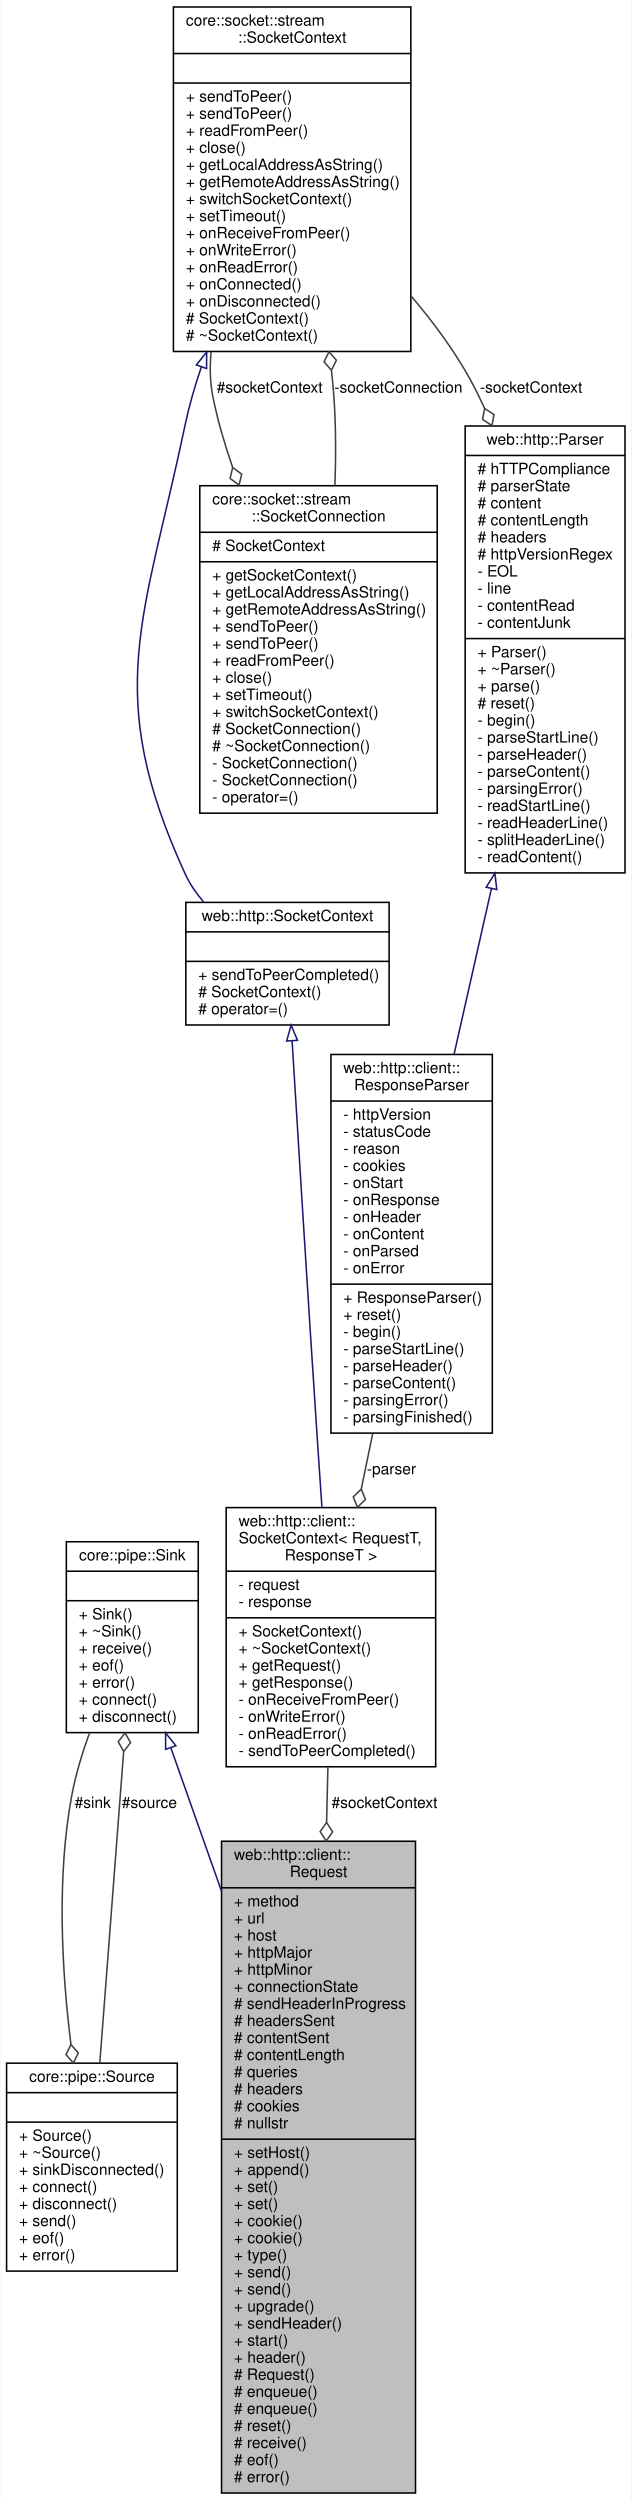
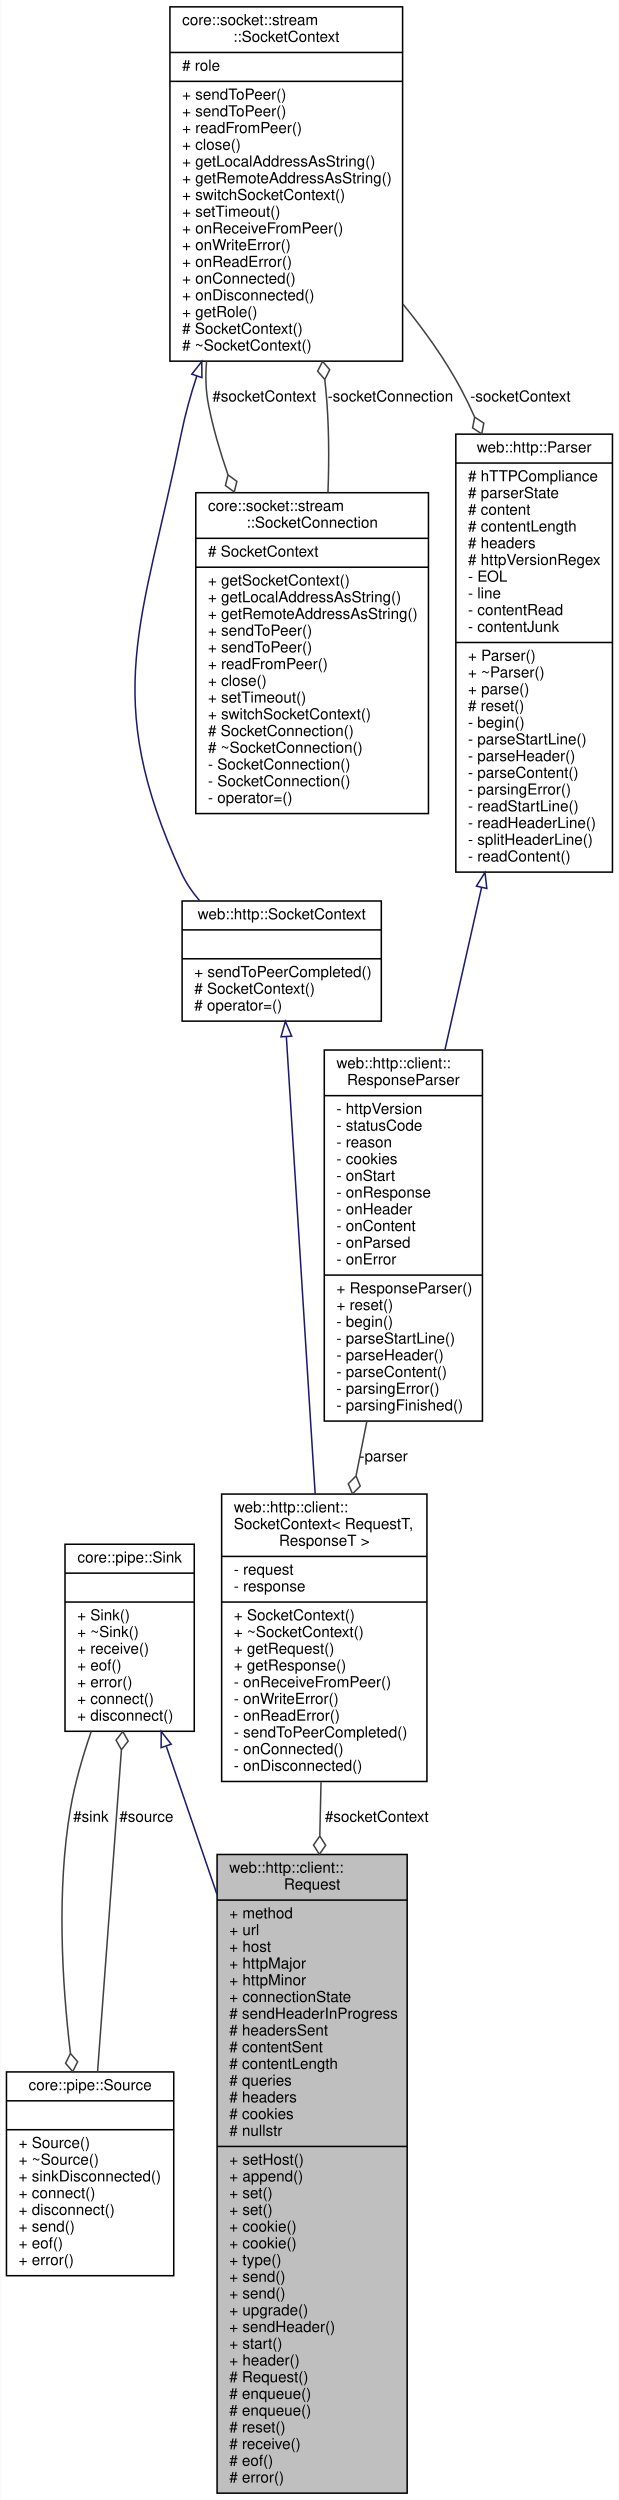
- <svg xmlns="http://www.w3.org/2000/svg" xmlns:xlink="http://www.w3.org/1999/xlink" width="407pt" height="1611pt" viewBox="0.00 0.00 406.50 1611.00">
-   <g id="graph0" class="graph" transform="scale(1 1) rotate(0) translate(4 1607)">
-     <polygon fill="white" stroke="transparent" points="-4,4 -4,-1607 402.5,-1607 402.5,4 -4,4" />
+ <svg xmlns="http://www.w3.org/2000/svg" xmlns:xlink="http://www.w3.org/1999/xlink" width="407pt" height="1644pt" viewBox="0.00 0.00 406.50 1644.00">
+   <g id="graph0" class="graph" transform="scale(1 1) rotate(0) translate(4 1640)">
+     <polygon fill="white" stroke="transparent" points="-4,4 -4,-1640 402.5,-1640 402.5,4 -4,4" />
    <g id="node1" class="node">
      <g id="a_node1">
        <a xlink:title=" ">
          <polygon fill="#bfbfbf" stroke="black" points="138.5,-0.5 138.5,-420.5 263.5,-420.5 263.5,-0.5 138.5,-0.5" />
          <text text-anchor="start" x="146.5" y="-408.5" font-family="Helvetica,sans-Serif" font-size="10.00">web::http::client::</text>
          <text text-anchor="middle" x="201" y="-397.5" font-family="Helvetica,sans-Serif" font-size="10.00">Request</text>
          <polyline fill="none" stroke="black" points="138.5,-390.5 263.5,-390.5 " />
          <text text-anchor="start" x="146.5" y="-378.5" font-family="Helvetica,sans-Serif" font-size="10.00">+ method</text>
          <text text-anchor="start" x="146.5" y="-367.5" font-family="Helvetica,sans-Serif" font-size="10.00">+ url</text>
          <text text-anchor="start" x="146.5" y="-356.5" font-family="Helvetica,sans-Serif" font-size="10.00">+ host</text>
          <text text-anchor="start" x="146.5" y="-345.5" font-family="Helvetica,sans-Serif" font-size="10.00">+ httpMajor</text>
          <text text-anchor="start" x="146.5" y="-334.5" font-family="Helvetica,sans-Serif" font-size="10.00">+ httpMinor</text>
          <text text-anchor="start" x="146.5" y="-323.5" font-family="Helvetica,sans-Serif" font-size="10.00">+ connectionState</text>
          <text text-anchor="start" x="146.5" y="-312.5" font-family="Helvetica,sans-Serif" font-size="10.00"># sendHeaderInProgress</text>
          <text text-anchor="start" x="146.5" y="-301.5" font-family="Helvetica,sans-Serif" font-size="10.00"># headersSent</text>
          <text text-anchor="start" x="146.5" y="-290.5" font-family="Helvetica,sans-Serif" font-size="10.00"># contentSent</text>
          <text text-anchor="start" x="146.5" y="-279.5" font-family="Helvetica,sans-Serif" font-size="10.00"># contentLength</text>
          <text text-anchor="start" x="146.5" y="-268.5" font-family="Helvetica,sans-Serif" font-size="10.00"># queries</text>
          <text text-anchor="start" x="146.5" y="-257.5" font-family="Helvetica,sans-Serif" font-size="10.00"># headers</text>
          <text text-anchor="start" x="146.5" y="-246.5" font-family="Helvetica,sans-Serif" font-size="10.00"># cookies</text>
          <text text-anchor="start" x="146.5" y="-235.5" font-family="Helvetica,sans-Serif" font-size="10.00"># nullstr</text>
          <polyline fill="none" stroke="black" points="138.5,-228.5 263.5,-228.5 " />
          <text text-anchor="start" x="146.5" y="-216.5" font-family="Helvetica,sans-Serif" font-size="10.00">+ setHost()</text>
          <text text-anchor="start" x="146.5" y="-205.5" font-family="Helvetica,sans-Serif" font-size="10.00">+ append()</text>
          <text text-anchor="start" x="146.5" y="-194.5" font-family="Helvetica,sans-Serif" font-size="10.00">+ set()</text>
          <text text-anchor="start" x="146.5" y="-183.5" font-family="Helvetica,sans-Serif" font-size="10.00">+ set()</text>
          <text text-anchor="start" x="146.5" y="-172.5" font-family="Helvetica,sans-Serif" font-size="10.00">+ cookie()</text>
          <text text-anchor="start" x="146.5" y="-161.5" font-family="Helvetica,sans-Serif" font-size="10.00">+ cookie()</text>
          <text text-anchor="start" x="146.5" y="-150.5" font-family="Helvetica,sans-Serif" font-size="10.00">+ type()</text>
          <text text-anchor="start" x="146.5" y="-139.5" font-family="Helvetica,sans-Serif" font-size="10.00">+ send()</text>
          <text text-anchor="start" x="146.5" y="-128.5" font-family="Helvetica,sans-Serif" font-size="10.00">+ send()</text>
          <text text-anchor="start" x="146.5" y="-117.5" font-family="Helvetica,sans-Serif" font-size="10.00">+ upgrade()</text>
          <text text-anchor="start" x="146.5" y="-106.5" font-family="Helvetica,sans-Serif" font-size="10.00">+ sendHeader()</text>
          <text text-anchor="start" x="146.5" y="-95.5" font-family="Helvetica,sans-Serif" font-size="10.00">+ start()</text>
          <text text-anchor="start" x="146.5" y="-84.5" font-family="Helvetica,sans-Serif" font-size="10.00">+ header()</text>
          <text text-anchor="start" x="146.5" y="-73.5" font-family="Helvetica,sans-Serif" font-size="10.00"># Request()</text>
          <text text-anchor="start" x="146.5" y="-62.5" font-family="Helvetica,sans-Serif" font-size="10.00"># enqueue()</text>
          <text text-anchor="start" x="146.5" y="-51.5" font-family="Helvetica,sans-Serif" font-size="10.00"># enqueue()</text>
          <text text-anchor="start" x="146.5" y="-40.5" font-family="Helvetica,sans-Serif" font-size="10.00"># reset()</text>
          <text text-anchor="start" x="146.5" y="-29.5" font-family="Helvetica,sans-Serif" font-size="10.00"># receive()</text>
          <text text-anchor="start" x="146.5" y="-18.5" font-family="Helvetica,sans-Serif" font-size="10.00"># eof()</text>
          <text text-anchor="start" x="146.5" y="-7.5" font-family="Helvetica,sans-Serif" font-size="10.00"># error()</text>
        </a>
      </g>
    </g>
    <g id="node2" class="node">
      <g id="a_node2">
        <a xlink:href="classcore_1_1pipe_1_1_sink.html" target="_top" xlink:title=" ">
-           <polygon fill="white" stroke="black" points="38.5,-490.5 38.5,-613.5 123.5,-613.5 123.5,-490.5 38.5,-490.5" />
-           <text text-anchor="middle" x="81" y="-601.5" font-family="Helvetica,sans-Serif" font-size="10.00">core::pipe::Sink</text>
-           <polyline fill="none" stroke="black" points="38.5,-594.5 123.5,-594.5 " />
-           <text text-anchor="middle" x="81" y="-582.5" font-family="Helvetica,sans-Serif" font-size="10.00"> </text>
-           <polyline fill="none" stroke="black" points="38.5,-575.5 123.5,-575.5 " />
-           <text text-anchor="start" x="46.5" y="-563.5" font-family="Helvetica,sans-Serif" font-size="10.00">+ Sink()</text>
-           <text text-anchor="start" x="46.5" y="-552.5" font-family="Helvetica,sans-Serif" font-size="10.00">+ ~Sink()</text>
-           <text text-anchor="start" x="46.5" y="-541.5" font-family="Helvetica,sans-Serif" font-size="10.00">+ receive()</text>
-           <text text-anchor="start" x="46.5" y="-530.5" font-family="Helvetica,sans-Serif" font-size="10.00">+ eof()</text>
-           <text text-anchor="start" x="46.5" y="-519.5" font-family="Helvetica,sans-Serif" font-size="10.00">+ error()</text>
-           <text text-anchor="start" x="46.5" y="-508.5" font-family="Helvetica,sans-Serif" font-size="10.00">+ connect()</text>
-           <text text-anchor="start" x="46.5" y="-497.5" font-family="Helvetica,sans-Serif" font-size="10.00">+ disconnect()</text>
+           <polygon fill="white" stroke="black" points="38.5,-501.5 38.5,-624.5 123.5,-624.5 123.5,-501.5 38.5,-501.5" />
+           <text text-anchor="middle" x="81" y="-612.5" font-family="Helvetica,sans-Serif" font-size="10.00">core::pipe::Sink</text>
+           <polyline fill="none" stroke="black" points="38.5,-605.5 123.5,-605.5 " />
+           <text text-anchor="middle" x="81" y="-593.5" font-family="Helvetica,sans-Serif" font-size="10.00"> </text>
+           <polyline fill="none" stroke="black" points="38.5,-586.5 123.5,-586.5 " />
+           <text text-anchor="start" x="46.5" y="-574.5" font-family="Helvetica,sans-Serif" font-size="10.00">+ Sink()</text>
+           <text text-anchor="start" x="46.5" y="-563.5" font-family="Helvetica,sans-Serif" font-size="10.00">+ ~Sink()</text>
+           <text text-anchor="start" x="46.5" y="-552.5" font-family="Helvetica,sans-Serif" font-size="10.00">+ receive()</text>
+           <text text-anchor="start" x="46.5" y="-541.5" font-family="Helvetica,sans-Serif" font-size="10.00">+ eof()</text>
+           <text text-anchor="start" x="46.5" y="-530.5" font-family="Helvetica,sans-Serif" font-size="10.00">+ error()</text>
+           <text text-anchor="start" x="46.5" y="-519.5" font-family="Helvetica,sans-Serif" font-size="10.00">+ connect()</text>
+           <text text-anchor="start" x="46.5" y="-508.5" font-family="Helvetica,sans-Serif" font-size="10.00">+ disconnect()</text>
        </a>
      </g>
    </g>
    <g id="edge1" class="edge">
-       <path fill="none" stroke="midnightblue" d="M105.89,-480.57C115.47,-453.48 126.88,-421.19 138.42,-388.54" />
-       <polygon fill="none" stroke="midnightblue" points="102.49,-479.71 102.45,-490.3 109.09,-482.04 102.49,-479.71" />
+       <path fill="none" stroke="midnightblue" d="M105.12,-491.54C114.86,-463.1 126.59,-428.84 138.45,-394.2" />
+       <polygon fill="none" stroke="midnightblue" points="101.69,-490.75 101.77,-501.35 108.32,-493.02 101.69,-490.75" />
    </g>
    <g id="node3" class="node">
      <g id="a_node3">
        <a xlink:href="classcore_1_1pipe_1_1_source.html" target="_top" xlink:title=" ">
          <polygon fill="white" stroke="black" points="0,-143.5 0,-277.5 110,-277.5 110,-143.5 0,-143.5" />
          <text text-anchor="middle" x="55" y="-265.5" font-family="Helvetica,sans-Serif" font-size="10.00">core::pipe::Source</text>
          <polyline fill="none" stroke="black" points="0,-258.5 110,-258.5 " />
          <text text-anchor="middle" x="55" y="-246.5" font-family="Helvetica,sans-Serif" font-size="10.00"> </text>
          <polyline fill="none" stroke="black" points="0,-239.5 110,-239.5 " />
          <text text-anchor="start" x="8" y="-227.5" font-family="Helvetica,sans-Serif" font-size="10.00">+ Source()</text>
          <text text-anchor="start" x="8" y="-216.5" font-family="Helvetica,sans-Serif" font-size="10.00">+ ~Source()</text>
          <text text-anchor="start" x="8" y="-205.5" font-family="Helvetica,sans-Serif" font-size="10.00">+ sinkDisconnected()</text>
          <text text-anchor="start" x="8" y="-194.5" font-family="Helvetica,sans-Serif" font-size="10.00">+ connect()</text>
          <text text-anchor="start" x="8" y="-183.5" font-family="Helvetica,sans-Serif" font-size="10.00">+ disconnect()</text>
          <text text-anchor="start" x="8" y="-172.5" font-family="Helvetica,sans-Serif" font-size="10.00">+ send()</text>
          <text text-anchor="start" x="8" y="-161.5" font-family="Helvetica,sans-Serif" font-size="10.00">+ eof()</text>
          <text text-anchor="start" x="8" y="-150.5" font-family="Helvetica,sans-Serif" font-size="10.00">+ error()</text>
        </a>
      </g>
    </g>
    <g id="edge3" class="edge">
-       <path fill="none" stroke="#404040" d="M53.46,-490.36C48.71,-477.31 44.5,-463.4 42,-450 32.13,-397.03 35.63,-336.39 41.47,-289.51" />
-       <polygon fill="none" stroke="#404040" points="41.47,-289.49 38.29,-283.02 43.04,-277.59 46.22,-284.06 41.47,-289.49" />
+       <path fill="none" stroke="#404040" d="M55.75,-501.36C50.07,-484.97 44.88,-467.05 42,-450 33.05,-397.08 36.47,-336.7 42.05,-289.94" />
+       <polygon fill="none" stroke="#404040" points="42.08,-289.65 38.86,-283.2 43.58,-277.74 46.8,-284.2 42.08,-289.65" />
      <text text-anchor="middle" x="55.5" y="-442" font-family="Helvetica,sans-Serif" font-size="10.00"> #sink</text>
    </g>
    <g id="edge2" class="edge">
-       <path fill="none" stroke="#404040" d="M60.07,-277.76C64.48,-335.32 70.86,-418.54 75.41,-478" />
-       <polygon fill="none" stroke="#404040" points="75.44,-478.34 79.88,-484.02 76.35,-490.3 71.91,-484.63 75.44,-478.34" />
+       <path fill="none" stroke="#404040" d="M59.91,-277.67C64.38,-337.99 70.98,-426.95 75.6,-489.26" />
+       <polygon fill="none" stroke="#404040" points="75.61,-489.38 80.05,-495.07 76.5,-501.35 72.07,-495.66 75.61,-489.38" />
      <text text-anchor="middle" x="92" y="-442" font-family="Helvetica,sans-Serif" font-size="10.00"> #source</text>
    </g>
    <g id="node4" class="node">
      <g id="a_node4">
        <a xlink:href="classweb_1_1http_1_1client_1_1_socket_context.html" target="_top" xlink:title=" ">
-           <polygon fill="white" stroke="black" points="141.5,-468.5 141.5,-635.5 276.5,-635.5 276.5,-468.5 141.5,-468.5" />
-           <text text-anchor="start" x="149.5" y="-623.5" font-family="Helvetica,sans-Serif" font-size="10.00">web::http::client::</text>
-           <text text-anchor="start" x="149.5" y="-612.5" font-family="Helvetica,sans-Serif" font-size="10.00">SocketContext&lt; RequestT,</text>
-           <text text-anchor="middle" x="209" y="-601.5" font-family="Helvetica,sans-Serif" font-size="10.00"> ResponseT &gt;</text>
-           <polyline fill="none" stroke="black" points="141.5,-594.5 276.5,-594.5 " />
-           <text text-anchor="start" x="149.5" y="-582.5" font-family="Helvetica,sans-Serif" font-size="10.00">- request</text>
-           <text text-anchor="start" x="149.5" y="-571.5" font-family="Helvetica,sans-Serif" font-size="10.00">- response</text>
-           <polyline fill="none" stroke="black" points="141.5,-564.5 276.5,-564.5 " />
-           <text text-anchor="start" x="149.5" y="-552.5" font-family="Helvetica,sans-Serif" font-size="10.00">+ SocketContext()</text>
-           <text text-anchor="start" x="149.5" y="-541.5" font-family="Helvetica,sans-Serif" font-size="10.00">+ ~SocketContext()</text>
-           <text text-anchor="start" x="149.5" y="-530.5" font-family="Helvetica,sans-Serif" font-size="10.00">+ getRequest()</text>
-           <text text-anchor="start" x="149.5" y="-519.5" font-family="Helvetica,sans-Serif" font-size="10.00">+ getResponse()</text>
-           <text text-anchor="start" x="149.5" y="-508.5" font-family="Helvetica,sans-Serif" font-size="10.00">- onReceiveFromPeer()</text>
-           <text text-anchor="start" x="149.5" y="-497.5" font-family="Helvetica,sans-Serif" font-size="10.00">- onWriteError()</text>
-           <text text-anchor="start" x="149.5" y="-486.5" font-family="Helvetica,sans-Serif" font-size="10.00">- onReadError()</text>
-           <text text-anchor="start" x="149.5" y="-475.5" font-family="Helvetica,sans-Serif" font-size="10.00">- sendToPeerCompleted()</text>
+           <polygon fill="white" stroke="black" points="141.5,-468.5 141.5,-657.5 276.5,-657.5 276.5,-468.5 141.5,-468.5" />
+           <text text-anchor="start" x="149.5" y="-645.5" font-family="Helvetica,sans-Serif" font-size="10.00">web::http::client::</text>
+           <text text-anchor="start" x="149.5" y="-634.5" font-family="Helvetica,sans-Serif" font-size="10.00">SocketContext&lt; RequestT,</text>
+           <text text-anchor="middle" x="209" y="-623.5" font-family="Helvetica,sans-Serif" font-size="10.00"> ResponseT &gt;</text>
+           <polyline fill="none" stroke="black" points="141.5,-616.5 276.5,-616.5 " />
+           <text text-anchor="start" x="149.5" y="-604.5" font-family="Helvetica,sans-Serif" font-size="10.00">- request</text>
+           <text text-anchor="start" x="149.5" y="-593.5" font-family="Helvetica,sans-Serif" font-size="10.00">- response</text>
+           <polyline fill="none" stroke="black" points="141.5,-586.5 276.5,-586.5 " />
+           <text text-anchor="start" x="149.5" y="-574.5" font-family="Helvetica,sans-Serif" font-size="10.00">+ SocketContext()</text>
+           <text text-anchor="start" x="149.5" y="-563.5" font-family="Helvetica,sans-Serif" font-size="10.00">+ ~SocketContext()</text>
+           <text text-anchor="start" x="149.5" y="-552.5" font-family="Helvetica,sans-Serif" font-size="10.00">+ getRequest()</text>
+           <text text-anchor="start" x="149.5" y="-541.5" font-family="Helvetica,sans-Serif" font-size="10.00">+ getResponse()</text>
+           <text text-anchor="start" x="149.5" y="-530.5" font-family="Helvetica,sans-Serif" font-size="10.00">- onReceiveFromPeer()</text>
+           <text text-anchor="start" x="149.5" y="-519.5" font-family="Helvetica,sans-Serif" font-size="10.00">- onWriteError()</text>
+           <text text-anchor="start" x="149.5" y="-508.5" font-family="Helvetica,sans-Serif" font-size="10.00">- onReadError()</text>
+           <text text-anchor="start" x="149.5" y="-497.5" font-family="Helvetica,sans-Serif" font-size="10.00">- sendToPeerCompleted()</text>
+           <text text-anchor="start" x="149.5" y="-486.5" font-family="Helvetica,sans-Serif" font-size="10.00">- onConnected()</text>
+           <text text-anchor="start" x="149.5" y="-475.5" font-family="Helvetica,sans-Serif" font-size="10.00">- onDisconnected()</text>
        </a>
      </g>
    </g>
    <g id="edge4" class="edge">
-       <path fill="none" stroke="#404040" d="M207.05,-468.38C206.79,-457.08 206.5,-445.07 206.21,-432.65" />
-       <polygon fill="none" stroke="#404040" points="206.21,-432.63 202.07,-426.72 205.93,-420.63 210.07,-426.54 206.21,-432.63" />
+       <path fill="none" stroke="#404040" d="M206.86,-468.07C206.6,-456.82 206.33,-444.99 206.05,-432.84" />
+       <polygon fill="none" stroke="#404040" points="206.05,-432.6 201.91,-426.69 205.77,-420.6 209.91,-426.51 206.05,-432.6" />
      <text text-anchor="middle" x="243.5" y="-442" font-family="Helvetica,sans-Serif" font-size="10.00"> #socketContext</text>
    </g>
    <g id="node5" class="node">
      <g id="a_node5">
        <a xlink:href="classweb_1_1http_1_1_socket_context.html" target="_top" xlink:title=" ">
-           <polygon fill="white" stroke="black" points="115.5,-946.5 115.5,-1025.5 246.5,-1025.5 246.5,-946.5 115.5,-946.5" />
-           <text text-anchor="middle" x="181" y="-1013.5" font-family="Helvetica,sans-Serif" font-size="10.00">web::http::SocketContext</text>
-           <polyline fill="none" stroke="black" points="115.5,-1006.5 246.5,-1006.5 " />
-           <text text-anchor="middle" x="181" y="-994.5" font-family="Helvetica,sans-Serif" font-size="10.00"> </text>
-           <polyline fill="none" stroke="black" points="115.5,-987.5 246.5,-987.5 " />
-           <text text-anchor="start" x="123.5" y="-975.5" font-family="Helvetica,sans-Serif" font-size="10.00">+ sendToPeerCompleted()</text>
-           <text text-anchor="start" x="123.5" y="-964.5" font-family="Helvetica,sans-Serif" font-size="10.00"># SocketContext()</text>
-           <text text-anchor="start" x="123.5" y="-953.5" font-family="Helvetica,sans-Serif" font-size="10.00"># operator=()</text>
+           <polygon fill="white" stroke="black" points="115.5,-968.5 115.5,-1047.5 246.5,-1047.5 246.5,-968.5 115.5,-968.5" />
+           <text text-anchor="middle" x="181" y="-1035.5" font-family="Helvetica,sans-Serif" font-size="10.00">web::http::SocketContext</text>
+           <polyline fill="none" stroke="black" points="115.5,-1028.5 246.5,-1028.5 " />
+           <text text-anchor="middle" x="181" y="-1016.5" font-family="Helvetica,sans-Serif" font-size="10.00"> </text>
+           <polyline fill="none" stroke="black" points="115.5,-1009.5 246.5,-1009.5 " />
+           <text text-anchor="start" x="123.5" y="-997.5" font-family="Helvetica,sans-Serif" font-size="10.00">+ sendToPeerCompleted()</text>
+           <text text-anchor="start" x="123.5" y="-986.5" font-family="Helvetica,sans-Serif" font-size="10.00"># SocketContext()</text>
+           <text text-anchor="start" x="123.5" y="-975.5" font-family="Helvetica,sans-Serif" font-size="10.00"># operator=()</text>
        </a>
      </g>
    </g>
    <g id="edge5" class="edge">
-       <path fill="none" stroke="midnightblue" d="M183.98,-936.11C187.64,-876.39 194.1,-772.26 200,-683 201.01,-667.65 202.12,-651.28 203.21,-635.52" />
-       <polygon fill="none" stroke="midnightblue" points="180.47,-936.18 183.35,-946.38 187.46,-936.61 180.47,-936.18" />
+       <path fill="none" stroke="midnightblue" d="M184.06,-958.12C187.81,-898.4 194.34,-794.27 200,-705 200.97,-689.7 202,-673.47 203.01,-657.67" />
+       <polygon fill="none" stroke="midnightblue" points="180.55,-958.19 183.42,-968.38 187.54,-958.62 180.55,-958.19" />
    </g>
    <g id="node6" class="node">
      <g id="a_node6">
        <a xlink:href="classcore_1_1socket_1_1stream_1_1_socket_context.html" target="_top" xlink:title=" ">
-           <polygon fill="white" stroke="black" points="107.5,-1380.5 107.5,-1602.5 260.5,-1602.5 260.5,-1380.5 107.5,-1380.5" />
-           <text text-anchor="start" x="115.5" y="-1590.5" font-family="Helvetica,sans-Serif" font-size="10.00">core::socket::stream</text>
-           <text text-anchor="middle" x="184" y="-1579.5" font-family="Helvetica,sans-Serif" font-size="10.00">::SocketContext</text>
-           <polyline fill="none" stroke="black" points="107.5,-1572.5 260.5,-1572.5 " />
-           <text text-anchor="middle" x="184" y="-1560.5" font-family="Helvetica,sans-Serif" font-size="10.00"> </text>
-           <polyline fill="none" stroke="black" points="107.5,-1553.5 260.5,-1553.5 " />
-           <text text-anchor="start" x="115.5" y="-1541.5" font-family="Helvetica,sans-Serif" font-size="10.00">+ sendToPeer()</text>
-           <text text-anchor="start" x="115.5" y="-1530.5" font-family="Helvetica,sans-Serif" font-size="10.00">+ sendToPeer()</text>
-           <text text-anchor="start" x="115.5" y="-1519.5" font-family="Helvetica,sans-Serif" font-size="10.00">+ readFromPeer()</text>
-           <text text-anchor="start" x="115.5" y="-1508.5" font-family="Helvetica,sans-Serif" font-size="10.00">+ close()</text>
-           <text text-anchor="start" x="115.5" y="-1497.5" font-family="Helvetica,sans-Serif" font-size="10.00">+ getLocalAddressAsString()</text>
-           <text text-anchor="start" x="115.5" y="-1486.5" font-family="Helvetica,sans-Serif" font-size="10.00">+ getRemoteAddressAsString()</text>
-           <text text-anchor="start" x="115.5" y="-1475.5" font-family="Helvetica,sans-Serif" font-size="10.00">+ switchSocketContext()</text>
-           <text text-anchor="start" x="115.5" y="-1464.5" font-family="Helvetica,sans-Serif" font-size="10.00">+ setTimeout()</text>
-           <text text-anchor="start" x="115.5" y="-1453.5" font-family="Helvetica,sans-Serif" font-size="10.00">+ onReceiveFromPeer()</text>
-           <text text-anchor="start" x="115.5" y="-1442.5" font-family="Helvetica,sans-Serif" font-size="10.00">+ onWriteError()</text>
-           <text text-anchor="start" x="115.5" y="-1431.5" font-family="Helvetica,sans-Serif" font-size="10.00">+ onReadError()</text>
-           <text text-anchor="start" x="115.5" y="-1420.5" font-family="Helvetica,sans-Serif" font-size="10.00">+ onConnected()</text>
-           <text text-anchor="start" x="115.5" y="-1409.5" font-family="Helvetica,sans-Serif" font-size="10.00">+ onDisconnected()</text>
-           <text text-anchor="start" x="115.5" y="-1398.5" font-family="Helvetica,sans-Serif" font-size="10.00"># SocketContext()</text>
-           <text text-anchor="start" x="115.5" y="-1387.5" font-family="Helvetica,sans-Serif" font-size="10.00"># ~SocketContext()</text>
+           <polygon fill="white" stroke="black" points="107.5,-1402.5 107.5,-1635.5 260.5,-1635.5 260.5,-1402.5 107.5,-1402.5" />
+           <text text-anchor="start" x="115.5" y="-1623.5" font-family="Helvetica,sans-Serif" font-size="10.00">core::socket::stream</text>
+           <text text-anchor="middle" x="184" y="-1612.5" font-family="Helvetica,sans-Serif" font-size="10.00">::SocketContext</text>
+           <polyline fill="none" stroke="black" points="107.5,-1605.5 260.5,-1605.5 " />
+           <text text-anchor="start" x="115.5" y="-1593.5" font-family="Helvetica,sans-Serif" font-size="10.00"># role</text>
+           <polyline fill="none" stroke="black" points="107.5,-1586.5 260.5,-1586.5 " />
+           <text text-anchor="start" x="115.5" y="-1574.5" font-family="Helvetica,sans-Serif" font-size="10.00">+ sendToPeer()</text>
+           <text text-anchor="start" x="115.5" y="-1563.5" font-family="Helvetica,sans-Serif" font-size="10.00">+ sendToPeer()</text>
+           <text text-anchor="start" x="115.5" y="-1552.5" font-family="Helvetica,sans-Serif" font-size="10.00">+ readFromPeer()</text>
+           <text text-anchor="start" x="115.5" y="-1541.5" font-family="Helvetica,sans-Serif" font-size="10.00">+ close()</text>
+           <text text-anchor="start" x="115.5" y="-1530.5" font-family="Helvetica,sans-Serif" font-size="10.00">+ getLocalAddressAsString()</text>
+           <text text-anchor="start" x="115.5" y="-1519.5" font-family="Helvetica,sans-Serif" font-size="10.00">+ getRemoteAddressAsString()</text>
+           <text text-anchor="start" x="115.5" y="-1508.5" font-family="Helvetica,sans-Serif" font-size="10.00">+ switchSocketContext()</text>
+           <text text-anchor="start" x="115.5" y="-1497.5" font-family="Helvetica,sans-Serif" font-size="10.00">+ setTimeout()</text>
+           <text text-anchor="start" x="115.5" y="-1486.5" font-family="Helvetica,sans-Serif" font-size="10.00">+ onReceiveFromPeer()</text>
+           <text text-anchor="start" x="115.5" y="-1475.5" font-family="Helvetica,sans-Serif" font-size="10.00">+ onWriteError()</text>
+           <text text-anchor="start" x="115.5" y="-1464.5" font-family="Helvetica,sans-Serif" font-size="10.00">+ onReadError()</text>
+           <text text-anchor="start" x="115.5" y="-1453.5" font-family="Helvetica,sans-Serif" font-size="10.00">+ onConnected()</text>
+           <text text-anchor="start" x="115.5" y="-1442.5" font-family="Helvetica,sans-Serif" font-size="10.00">+ onDisconnected()</text>
+           <text text-anchor="start" x="115.5" y="-1431.5" font-family="Helvetica,sans-Serif" font-size="10.00">+ getRole()</text>
+           <text text-anchor="start" x="115.5" y="-1420.5" font-family="Helvetica,sans-Serif" font-size="10.00"># SocketContext()</text>
+           <text text-anchor="start" x="115.5" y="-1409.5" font-family="Helvetica,sans-Serif" font-size="10.00"># ~SocketContext()</text>
        </a>
      </g>
    </g>
    <g id="edge6" class="edge">
-       <path fill="none" stroke="midnightblue" d="M125.54,-1370.61C121.26,-1358.13 117.61,-1345.46 115,-1333 88.67,-1207.28 61.55,-1160.79 115,-1044 118.02,-1037.39 122.23,-1031.26 127.08,-1025.65" />
-       <polygon fill="none" stroke="midnightblue" points="122.27,-1371.86 128.93,-1380.1 128.86,-1369.51 122.27,-1371.86" />
+       <path fill="none" stroke="midnightblue" d="M125.18,-1392.73C121.05,-1380.19 117.53,-1367.48 115,-1355 89.45,-1229.12 61.55,-1182.79 115,-1066 118.02,-1059.39 122.23,-1053.26 127.08,-1047.65" />
+       <polygon fill="none" stroke="midnightblue" points="121.89,-1393.95 128.44,-1402.28 128.52,-1391.68 121.89,-1393.95" />
    </g>
    <g id="node7" class="node">
      <g id="a_node7">
        <a xlink:href="classcore_1_1socket_1_1stream_1_1_socket_connection.html" target="_top" xlink:title=" ">
-           <polygon fill="white" stroke="black" points="124.5,-1083 124.5,-1294 277.5,-1294 277.5,-1083 124.5,-1083" />
-           <text text-anchor="start" x="132.5" y="-1282" font-family="Helvetica,sans-Serif" font-size="10.00">core::socket::stream</text>
-           <text text-anchor="middle" x="201" y="-1271" font-family="Helvetica,sans-Serif" font-size="10.00">::SocketConnection</text>
-           <polyline fill="none" stroke="black" points="124.5,-1264 277.5,-1264 " />
-           <text text-anchor="start" x="132.5" y="-1252" font-family="Helvetica,sans-Serif" font-size="10.00"># SocketContext</text>
-           <polyline fill="none" stroke="black" points="124.5,-1245 277.5,-1245 " />
-           <text text-anchor="start" x="132.5" y="-1233" font-family="Helvetica,sans-Serif" font-size="10.00">+ getSocketContext()</text>
-           <text text-anchor="start" x="132.5" y="-1222" font-family="Helvetica,sans-Serif" font-size="10.00">+ getLocalAddressAsString()</text>
-           <text text-anchor="start" x="132.5" y="-1211" font-family="Helvetica,sans-Serif" font-size="10.00">+ getRemoteAddressAsString()</text>
-           <text text-anchor="start" x="132.5" y="-1200" font-family="Helvetica,sans-Serif" font-size="10.00">+ sendToPeer()</text>
-           <text text-anchor="start" x="132.5" y="-1189" font-family="Helvetica,sans-Serif" font-size="10.00">+ sendToPeer()</text>
-           <text text-anchor="start" x="132.5" y="-1178" font-family="Helvetica,sans-Serif" font-size="10.00">+ readFromPeer()</text>
-           <text text-anchor="start" x="132.5" y="-1167" font-family="Helvetica,sans-Serif" font-size="10.00">+ close()</text>
-           <text text-anchor="start" x="132.5" y="-1156" font-family="Helvetica,sans-Serif" font-size="10.00">+ setTimeout()</text>
-           <text text-anchor="start" x="132.5" y="-1145" font-family="Helvetica,sans-Serif" font-size="10.00">+ switchSocketContext()</text>
-           <text text-anchor="start" x="132.5" y="-1134" font-family="Helvetica,sans-Serif" font-size="10.00"># SocketConnection()</text>
-           <text text-anchor="start" x="132.5" y="-1123" font-family="Helvetica,sans-Serif" font-size="10.00"># ~SocketConnection()</text>
-           <text text-anchor="start" x="132.5" y="-1112" font-family="Helvetica,sans-Serif" font-size="10.00">- SocketConnection()</text>
-           <text text-anchor="start" x="132.5" y="-1101" font-family="Helvetica,sans-Serif" font-size="10.00">- SocketConnection()</text>
-           <text text-anchor="start" x="132.5" y="-1090" font-family="Helvetica,sans-Serif" font-size="10.00">- operator=()</text>
+           <polygon fill="white" stroke="black" points="124.5,-1105 124.5,-1316 277.5,-1316 277.5,-1105 124.5,-1105" />
+           <text text-anchor="start" x="132.5" y="-1304" font-family="Helvetica,sans-Serif" font-size="10.00">core::socket::stream</text>
+           <text text-anchor="middle" x="201" y="-1293" font-family="Helvetica,sans-Serif" font-size="10.00">::SocketConnection</text>
+           <polyline fill="none" stroke="black" points="124.5,-1286 277.5,-1286 " />
+           <text text-anchor="start" x="132.5" y="-1274" font-family="Helvetica,sans-Serif" font-size="10.00"># SocketContext</text>
+           <polyline fill="none" stroke="black" points="124.5,-1267 277.5,-1267 " />
+           <text text-anchor="start" x="132.5" y="-1255" font-family="Helvetica,sans-Serif" font-size="10.00">+ getSocketContext()</text>
+           <text text-anchor="start" x="132.5" y="-1244" font-family="Helvetica,sans-Serif" font-size="10.00">+ getLocalAddressAsString()</text>
+           <text text-anchor="start" x="132.5" y="-1233" font-family="Helvetica,sans-Serif" font-size="10.00">+ getRemoteAddressAsString()</text>
+           <text text-anchor="start" x="132.5" y="-1222" font-family="Helvetica,sans-Serif" font-size="10.00">+ sendToPeer()</text>
+           <text text-anchor="start" x="132.5" y="-1211" font-family="Helvetica,sans-Serif" font-size="10.00">+ sendToPeer()</text>
+           <text text-anchor="start" x="132.5" y="-1200" font-family="Helvetica,sans-Serif" font-size="10.00">+ readFromPeer()</text>
+           <text text-anchor="start" x="132.5" y="-1189" font-family="Helvetica,sans-Serif" font-size="10.00">+ close()</text>
+           <text text-anchor="start" x="132.5" y="-1178" font-family="Helvetica,sans-Serif" font-size="10.00">+ setTimeout()</text>
+           <text text-anchor="start" x="132.5" y="-1167" font-family="Helvetica,sans-Serif" font-size="10.00">+ switchSocketContext()</text>
+           <text text-anchor="start" x="132.5" y="-1156" font-family="Helvetica,sans-Serif" font-size="10.00"># SocketConnection()</text>
+           <text text-anchor="start" x="132.5" y="-1145" font-family="Helvetica,sans-Serif" font-size="10.00"># ~SocketConnection()</text>
+           <text text-anchor="start" x="132.5" y="-1134" font-family="Helvetica,sans-Serif" font-size="10.00">- SocketConnection()</text>
+           <text text-anchor="start" x="132.5" y="-1123" font-family="Helvetica,sans-Serif" font-size="10.00">- SocketConnection()</text>
+           <text text-anchor="start" x="132.5" y="-1112" font-family="Helvetica,sans-Serif" font-size="10.00">- operator=()</text>
        </a>
      </g>
    </g>
    <g id="edge8" class="edge">
-       <path fill="none" stroke="#404040" d="M131.82,-1380.2C130.82,-1370.43 131.06,-1360.6 133,-1351 136.02,-1336.03 140.48,-1320.72 145.68,-1305.78" />
-       <polygon fill="none" stroke="#404040" points="145.7,-1305.72 143.99,-1298.71 149.8,-1294.44 151.51,-1301.44 145.7,-1305.72" />
-       <text text-anchor="middle" x="169.5" y="-1354" font-family="Helvetica,sans-Serif" font-size="10.00"> #socketContext</text>
+       <path fill="none" stroke="#404040" d="M131.6,-1402.46C130.72,-1392.59 131.05,-1382.68 133,-1373 136.02,-1358.03 140.48,-1342.72 145.68,-1327.78" />
+       <polygon fill="none" stroke="#404040" points="145.7,-1327.72 143.99,-1320.71 149.8,-1316.44 151.51,-1323.44 145.7,-1327.72" />
+       <text text-anchor="middle" x="169.5" y="-1376" font-family="Helvetica,sans-Serif" font-size="10.00"> #socketContext</text>
    </g>
    <g id="node9" class="node">
      <g id="a_node9">
        <a xlink:href="classweb_1_1http_1_1_parser.html" target="_top" xlink:title=" ">
-           <polygon fill="white" stroke="black" points="295.5,-1044.5 295.5,-1332.5 398.5,-1332.5 398.5,-1044.5 295.5,-1044.5" />
-           <text text-anchor="middle" x="347" y="-1320.5" font-family="Helvetica,sans-Serif" font-size="10.00">web::http::Parser</text>
-           <polyline fill="none" stroke="black" points="295.5,-1313.5 398.5,-1313.5 " />
-           <text text-anchor="start" x="303.5" y="-1301.5" font-family="Helvetica,sans-Serif" font-size="10.00"># hTTPCompliance</text>
-           <text text-anchor="start" x="303.5" y="-1290.5" font-family="Helvetica,sans-Serif" font-size="10.00"># parserState</text>
-           <text text-anchor="start" x="303.5" y="-1279.5" font-family="Helvetica,sans-Serif" font-size="10.00"># content</text>
-           <text text-anchor="start" x="303.5" y="-1268.5" font-family="Helvetica,sans-Serif" font-size="10.00"># contentLength</text>
-           <text text-anchor="start" x="303.5" y="-1257.5" font-family="Helvetica,sans-Serif" font-size="10.00"># headers</text>
-           <text text-anchor="start" x="303.5" y="-1246.5" font-family="Helvetica,sans-Serif" font-size="10.00"># httpVersionRegex</text>
-           <text text-anchor="start" x="303.5" y="-1235.5" font-family="Helvetica,sans-Serif" font-size="10.00">- EOL</text>
-           <text text-anchor="start" x="303.5" y="-1224.5" font-family="Helvetica,sans-Serif" font-size="10.00">- line</text>
-           <text text-anchor="start" x="303.5" y="-1213.5" font-family="Helvetica,sans-Serif" font-size="10.00">- contentRead</text>
-           <text text-anchor="start" x="303.5" y="-1202.5" font-family="Helvetica,sans-Serif" font-size="10.00">- contentJunk</text>
-           <polyline fill="none" stroke="black" points="295.5,-1195.5 398.5,-1195.5 " />
-           <text text-anchor="start" x="303.5" y="-1183.5" font-family="Helvetica,sans-Serif" font-size="10.00">+ Parser()</text>
-           <text text-anchor="start" x="303.5" y="-1172.5" font-family="Helvetica,sans-Serif" font-size="10.00">+ ~Parser()</text>
-           <text text-anchor="start" x="303.5" y="-1161.5" font-family="Helvetica,sans-Serif" font-size="10.00">+ parse()</text>
-           <text text-anchor="start" x="303.5" y="-1150.5" font-family="Helvetica,sans-Serif" font-size="10.00"># reset()</text>
-           <text text-anchor="start" x="303.5" y="-1139.5" font-family="Helvetica,sans-Serif" font-size="10.00">- begin()</text>
-           <text text-anchor="start" x="303.5" y="-1128.5" font-family="Helvetica,sans-Serif" font-size="10.00">- parseStartLine()</text>
-           <text text-anchor="start" x="303.5" y="-1117.5" font-family="Helvetica,sans-Serif" font-size="10.00">- parseHeader()</text>
-           <text text-anchor="start" x="303.5" y="-1106.5" font-family="Helvetica,sans-Serif" font-size="10.00">- parseContent()</text>
-           <text text-anchor="start" x="303.5" y="-1095.5" font-family="Helvetica,sans-Serif" font-size="10.00">- parsingError()</text>
-           <text text-anchor="start" x="303.5" y="-1084.5" font-family="Helvetica,sans-Serif" font-size="10.00">- readStartLine()</text>
-           <text text-anchor="start" x="303.5" y="-1073.5" font-family="Helvetica,sans-Serif" font-size="10.00">- readHeaderLine()</text>
-           <text text-anchor="start" x="303.5" y="-1062.5" font-family="Helvetica,sans-Serif" font-size="10.00">- splitHeaderLine()</text>
-           <text text-anchor="start" x="303.5" y="-1051.5" font-family="Helvetica,sans-Serif" font-size="10.00">- readContent()</text>
+           <polygon fill="white" stroke="black" points="295.5,-1066.5 295.5,-1354.5 398.5,-1354.5 398.5,-1066.5 295.5,-1066.5" />
+           <text text-anchor="middle" x="347" y="-1342.5" font-family="Helvetica,sans-Serif" font-size="10.00">web::http::Parser</text>
+           <polyline fill="none" stroke="black" points="295.5,-1335.5 398.5,-1335.5 " />
+           <text text-anchor="start" x="303.5" y="-1323.5" font-family="Helvetica,sans-Serif" font-size="10.00"># hTTPCompliance</text>
+           <text text-anchor="start" x="303.5" y="-1312.5" font-family="Helvetica,sans-Serif" font-size="10.00"># parserState</text>
+           <text text-anchor="start" x="303.5" y="-1301.5" font-family="Helvetica,sans-Serif" font-size="10.00"># content</text>
+           <text text-anchor="start" x="303.5" y="-1290.5" font-family="Helvetica,sans-Serif" font-size="10.00"># contentLength</text>
+           <text text-anchor="start" x="303.5" y="-1279.5" font-family="Helvetica,sans-Serif" font-size="10.00"># headers</text>
+           <text text-anchor="start" x="303.5" y="-1268.5" font-family="Helvetica,sans-Serif" font-size="10.00"># httpVersionRegex</text>
+           <text text-anchor="start" x="303.5" y="-1257.5" font-family="Helvetica,sans-Serif" font-size="10.00">- EOL</text>
+           <text text-anchor="start" x="303.5" y="-1246.5" font-family="Helvetica,sans-Serif" font-size="10.00">- line</text>
+           <text text-anchor="start" x="303.5" y="-1235.5" font-family="Helvetica,sans-Serif" font-size="10.00">- contentRead</text>
+           <text text-anchor="start" x="303.5" y="-1224.5" font-family="Helvetica,sans-Serif" font-size="10.00">- contentJunk</text>
+           <polyline fill="none" stroke="black" points="295.5,-1217.5 398.5,-1217.5 " />
+           <text text-anchor="start" x="303.5" y="-1205.5" font-family="Helvetica,sans-Serif" font-size="10.00">+ Parser()</text>
+           <text text-anchor="start" x="303.5" y="-1194.5" font-family="Helvetica,sans-Serif" font-size="10.00">+ ~Parser()</text>
+           <text text-anchor="start" x="303.5" y="-1183.5" font-family="Helvetica,sans-Serif" font-size="10.00">+ parse()</text>
+           <text text-anchor="start" x="303.5" y="-1172.5" font-family="Helvetica,sans-Serif" font-size="10.00"># reset()</text>
+           <text text-anchor="start" x="303.5" y="-1161.5" font-family="Helvetica,sans-Serif" font-size="10.00">- begin()</text>
+           <text text-anchor="start" x="303.5" y="-1150.5" font-family="Helvetica,sans-Serif" font-size="10.00">- parseStartLine()</text>
+           <text text-anchor="start" x="303.5" y="-1139.5" font-family="Helvetica,sans-Serif" font-size="10.00">- parseHeader()</text>
+           <text text-anchor="start" x="303.5" y="-1128.5" font-family="Helvetica,sans-Serif" font-size="10.00">- parseContent()</text>
+           <text text-anchor="start" x="303.5" y="-1117.5" font-family="Helvetica,sans-Serif" font-size="10.00">- parsingError()</text>
+           <text text-anchor="start" x="303.5" y="-1106.5" font-family="Helvetica,sans-Serif" font-size="10.00">- readStartLine()</text>
+           <text text-anchor="start" x="303.5" y="-1095.5" font-family="Helvetica,sans-Serif" font-size="10.00">- readHeaderLine()</text>
+           <text text-anchor="start" x="303.5" y="-1084.5" font-family="Helvetica,sans-Serif" font-size="10.00">- splitHeaderLine()</text>
+           <text text-anchor="start" x="303.5" y="-1073.5" font-family="Helvetica,sans-Serif" font-size="10.00">- readContent()</text>
        </a>
      </g>
    </g>
    <g id="edge11" class="edge">
-       <path fill="none" stroke="#404040" d="M260.79,-1416.08C275.03,-1399.35 288.65,-1380.91 299,-1362 302.17,-1356.21 305.15,-1350.18 307.94,-1344.01" />
-       <polygon fill="none" stroke="#404040" points="308.03,-1343.79 306.72,-1336.7 312.76,-1332.76 314.07,-1339.85 308.03,-1343.79" />
-       <text text-anchor="middle" x="338" y="-1354" font-family="Helvetica,sans-Serif" font-size="10.00"> -socketContext</text>
+       <path fill="none" stroke="#404040" d="M260.72,-1440.01C274.96,-1422.59 288.61,-1403.47 299,-1384 302.11,-1378.17 305.04,-1372.12 307.78,-1365.93" />
+       <polygon fill="none" stroke="#404040" points="307.88,-1365.7 306.53,-1358.62 312.54,-1354.64 313.9,-1361.73 307.88,-1365.7" />
+       <text text-anchor="middle" x="338" y="-1376" font-family="Helvetica,sans-Serif" font-size="10.00"> -socketContext</text>
    </g>
    <g id="edge7" class="edge">
-       <path fill="none" stroke="#404040" d="M211.55,-1294.07C212.39,-1316.51 212.2,-1340.07 210,-1362 209.79,-1364.06 209.57,-1366.14 209.33,-1368.23" />
-       <polygon fill="none" stroke="#404040" points="209.3,-1368.41 212.51,-1374.88 207.77,-1380.32 204.57,-1373.85 209.3,-1368.41" />
-       <text text-anchor="middle" x="252.5" y="-1354" font-family="Helvetica,sans-Serif" font-size="10.00"> -socketConnection</text>
+       <path fill="none" stroke="#404040" d="M211.42,-1316.06C212.26,-1338.5 212.11,-1362.06 210,-1384 209.8,-1386.07 209.59,-1388.15 209.35,-1390.25" />
+       <polygon fill="none" stroke="#404040" points="209.33,-1390.44 212.57,-1396.88 207.87,-1402.35 204.63,-1395.91 209.33,-1390.44" />
+       <text text-anchor="middle" x="252.5" y="-1376" font-family="Helvetica,sans-Serif" font-size="10.00"> -socketConnection</text>
    </g>
    <g id="node8" class="node">
      <g id="a_node8">
        <a xlink:href="classweb_1_1http_1_1client_1_1_response_parser.html" target="_top" xlink:title=" ">
-           <polygon fill="white" stroke="black" points="209,-683.5 209,-927.5 313,-927.5 313,-683.5 209,-683.5" />
-           <text text-anchor="start" x="217" y="-915.5" font-family="Helvetica,sans-Serif" font-size="10.00">web::http::client::</text>
-           <text text-anchor="middle" x="261" y="-904.5" font-family="Helvetica,sans-Serif" font-size="10.00">ResponseParser</text>
-           <polyline fill="none" stroke="black" points="209,-897.5 313,-897.5 " />
-           <text text-anchor="start" x="217" y="-885.5" font-family="Helvetica,sans-Serif" font-size="10.00">- httpVersion</text>
-           <text text-anchor="start" x="217" y="-874.5" font-family="Helvetica,sans-Serif" font-size="10.00">- statusCode</text>
-           <text text-anchor="start" x="217" y="-863.5" font-family="Helvetica,sans-Serif" font-size="10.00">- reason</text>
-           <text text-anchor="start" x="217" y="-852.5" font-family="Helvetica,sans-Serif" font-size="10.00">- cookies</text>
-           <text text-anchor="start" x="217" y="-841.5" font-family="Helvetica,sans-Serif" font-size="10.00">- onStart</text>
-           <text text-anchor="start" x="217" y="-830.5" font-family="Helvetica,sans-Serif" font-size="10.00">- onResponse</text>
-           <text text-anchor="start" x="217" y="-819.5" font-family="Helvetica,sans-Serif" font-size="10.00">- onHeader</text>
-           <text text-anchor="start" x="217" y="-808.5" font-family="Helvetica,sans-Serif" font-size="10.00">- onContent</text>
-           <text text-anchor="start" x="217" y="-797.5" font-family="Helvetica,sans-Serif" font-size="10.00">- onParsed</text>
-           <text text-anchor="start" x="217" y="-786.5" font-family="Helvetica,sans-Serif" font-size="10.00">- onError</text>
-           <polyline fill="none" stroke="black" points="209,-779.5 313,-779.5 " />
-           <text text-anchor="start" x="217" y="-767.5" font-family="Helvetica,sans-Serif" font-size="10.00">+ ResponseParser()</text>
-           <text text-anchor="start" x="217" y="-756.5" font-family="Helvetica,sans-Serif" font-size="10.00">+ reset()</text>
-           <text text-anchor="start" x="217" y="-745.5" font-family="Helvetica,sans-Serif" font-size="10.00">- begin()</text>
-           <text text-anchor="start" x="217" y="-734.5" font-family="Helvetica,sans-Serif" font-size="10.00">- parseStartLine()</text>
-           <text text-anchor="start" x="217" y="-723.5" font-family="Helvetica,sans-Serif" font-size="10.00">- parseHeader()</text>
-           <text text-anchor="start" x="217" y="-712.5" font-family="Helvetica,sans-Serif" font-size="10.00">- parseContent()</text>
-           <text text-anchor="start" x="217" y="-701.5" font-family="Helvetica,sans-Serif" font-size="10.00">- parsingError()</text>
-           <text text-anchor="start" x="217" y="-690.5" font-family="Helvetica,sans-Serif" font-size="10.00">- parsingFinished()</text>
+           <polygon fill="white" stroke="black" points="209,-705.5 209,-949.5 313,-949.5 313,-705.5 209,-705.5" />
+           <text text-anchor="start" x="217" y="-937.5" font-family="Helvetica,sans-Serif" font-size="10.00">web::http::client::</text>
+           <text text-anchor="middle" x="261" y="-926.5" font-family="Helvetica,sans-Serif" font-size="10.00">ResponseParser</text>
+           <polyline fill="none" stroke="black" points="209,-919.5 313,-919.5 " />
+           <text text-anchor="start" x="217" y="-907.5" font-family="Helvetica,sans-Serif" font-size="10.00">- httpVersion</text>
+           <text text-anchor="start" x="217" y="-896.5" font-family="Helvetica,sans-Serif" font-size="10.00">- statusCode</text>
+           <text text-anchor="start" x="217" y="-885.5" font-family="Helvetica,sans-Serif" font-size="10.00">- reason</text>
+           <text text-anchor="start" x="217" y="-874.5" font-family="Helvetica,sans-Serif" font-size="10.00">- cookies</text>
+           <text text-anchor="start" x="217" y="-863.5" font-family="Helvetica,sans-Serif" font-size="10.00">- onStart</text>
+           <text text-anchor="start" x="217" y="-852.5" font-family="Helvetica,sans-Serif" font-size="10.00">- onResponse</text>
+           <text text-anchor="start" x="217" y="-841.5" font-family="Helvetica,sans-Serif" font-size="10.00">- onHeader</text>
+           <text text-anchor="start" x="217" y="-830.5" font-family="Helvetica,sans-Serif" font-size="10.00">- onContent</text>
+           <text text-anchor="start" x="217" y="-819.5" font-family="Helvetica,sans-Serif" font-size="10.00">- onParsed</text>
+           <text text-anchor="start" x="217" y="-808.5" font-family="Helvetica,sans-Serif" font-size="10.00">- onError</text>
+           <polyline fill="none" stroke="black" points="209,-801.5 313,-801.5 " />
+           <text text-anchor="start" x="217" y="-789.5" font-family="Helvetica,sans-Serif" font-size="10.00">+ ResponseParser()</text>
+           <text text-anchor="start" x="217" y="-778.5" font-family="Helvetica,sans-Serif" font-size="10.00">+ reset()</text>
+           <text text-anchor="start" x="217" y="-767.5" font-family="Helvetica,sans-Serif" font-size="10.00">- begin()</text>
+           <text text-anchor="start" x="217" y="-756.5" font-family="Helvetica,sans-Serif" font-size="10.00">- parseStartLine()</text>
+           <text text-anchor="start" x="217" y="-745.5" font-family="Helvetica,sans-Serif" font-size="10.00">- parseHeader()</text>
+           <text text-anchor="start" x="217" y="-734.5" font-family="Helvetica,sans-Serif" font-size="10.00">- parseContent()</text>
+           <text text-anchor="start" x="217" y="-723.5" font-family="Helvetica,sans-Serif" font-size="10.00">- parsingError()</text>
+           <text text-anchor="start" x="217" y="-712.5" font-family="Helvetica,sans-Serif" font-size="10.00">- parsingFinished()</text>
        </a>
      </g>
    </g>
    <g id="edge9" class="edge">
-       <path fill="none" stroke="#404040" d="M235.91,-683.17C233.45,-671.24 230.97,-659.25 228.57,-647.64" />
-       <polygon fill="none" stroke="#404040" points="228.53,-647.45 223.4,-642.38 226.1,-635.7 231.23,-640.76 228.53,-647.45" />
-       <text text-anchor="middle" x="248" y="-657" font-family="Helvetica,sans-Serif" font-size="10.00"> -parser</text>
+       <path fill="none" stroke="#404040" d="M236.98,-705.24C234.63,-693.37 232.26,-681.4 229.94,-669.71" />
+       <polygon fill="none" stroke="#404040" points="229.88,-669.41 224.79,-664.3 227.55,-657.64 232.64,-662.75 229.88,-669.41" />
+       <text text-anchor="middle" x="248" y="-679" font-family="Helvetica,sans-Serif" font-size="10.00"> -parser</text>
    </g>
    <g id="edge10" class="edge">
-       <path fill="none" stroke="midnightblue" d="M312.42,-1034.32C304.41,-998.82 295.99,-961.53 288.34,-927.63" />
-       <polygon fill="none" stroke="midnightblue" points="309.05,-1035.29 314.67,-1044.27 315.88,-1033.75 309.05,-1035.29" />
+       <path fill="none" stroke="midnightblue" d="M312.42,-1056.32C304.41,-1020.82 295.99,-983.53 288.34,-949.63" />
+       <polygon fill="none" stroke="midnightblue" points="309.05,-1057.29 314.67,-1066.27 315.88,-1055.75 309.05,-1057.29" />
    </g>
  </g>
</svg>
